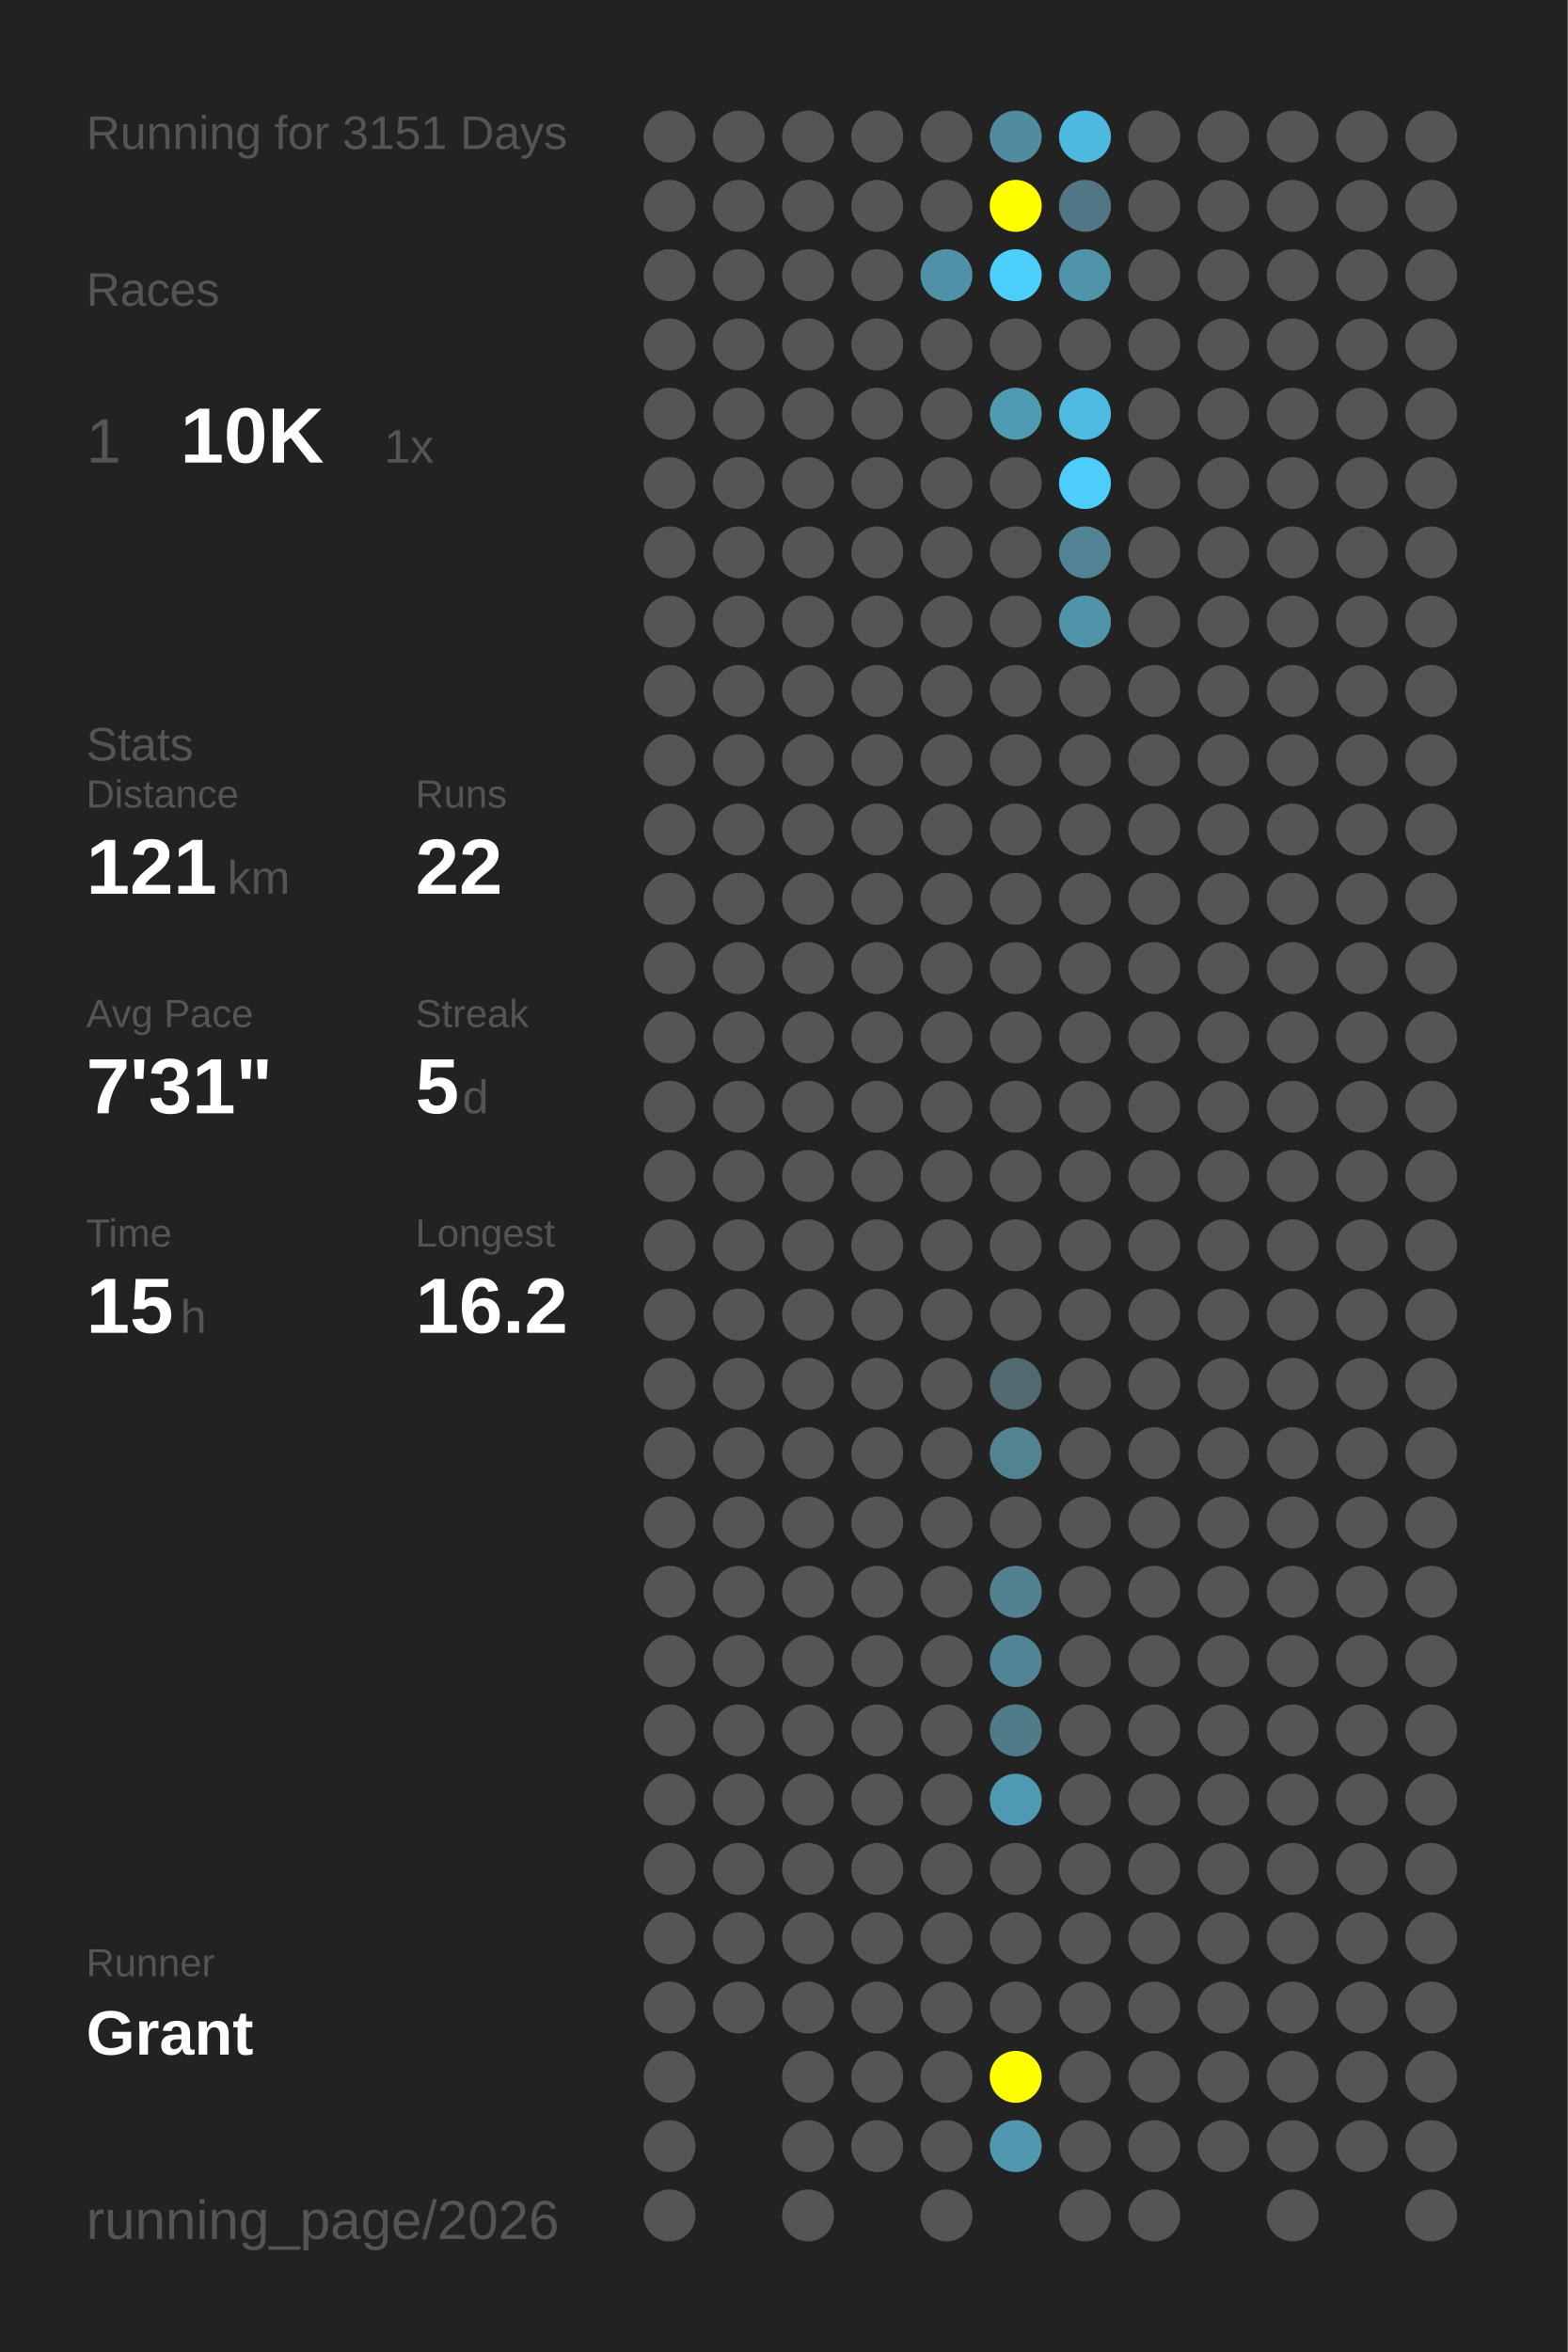
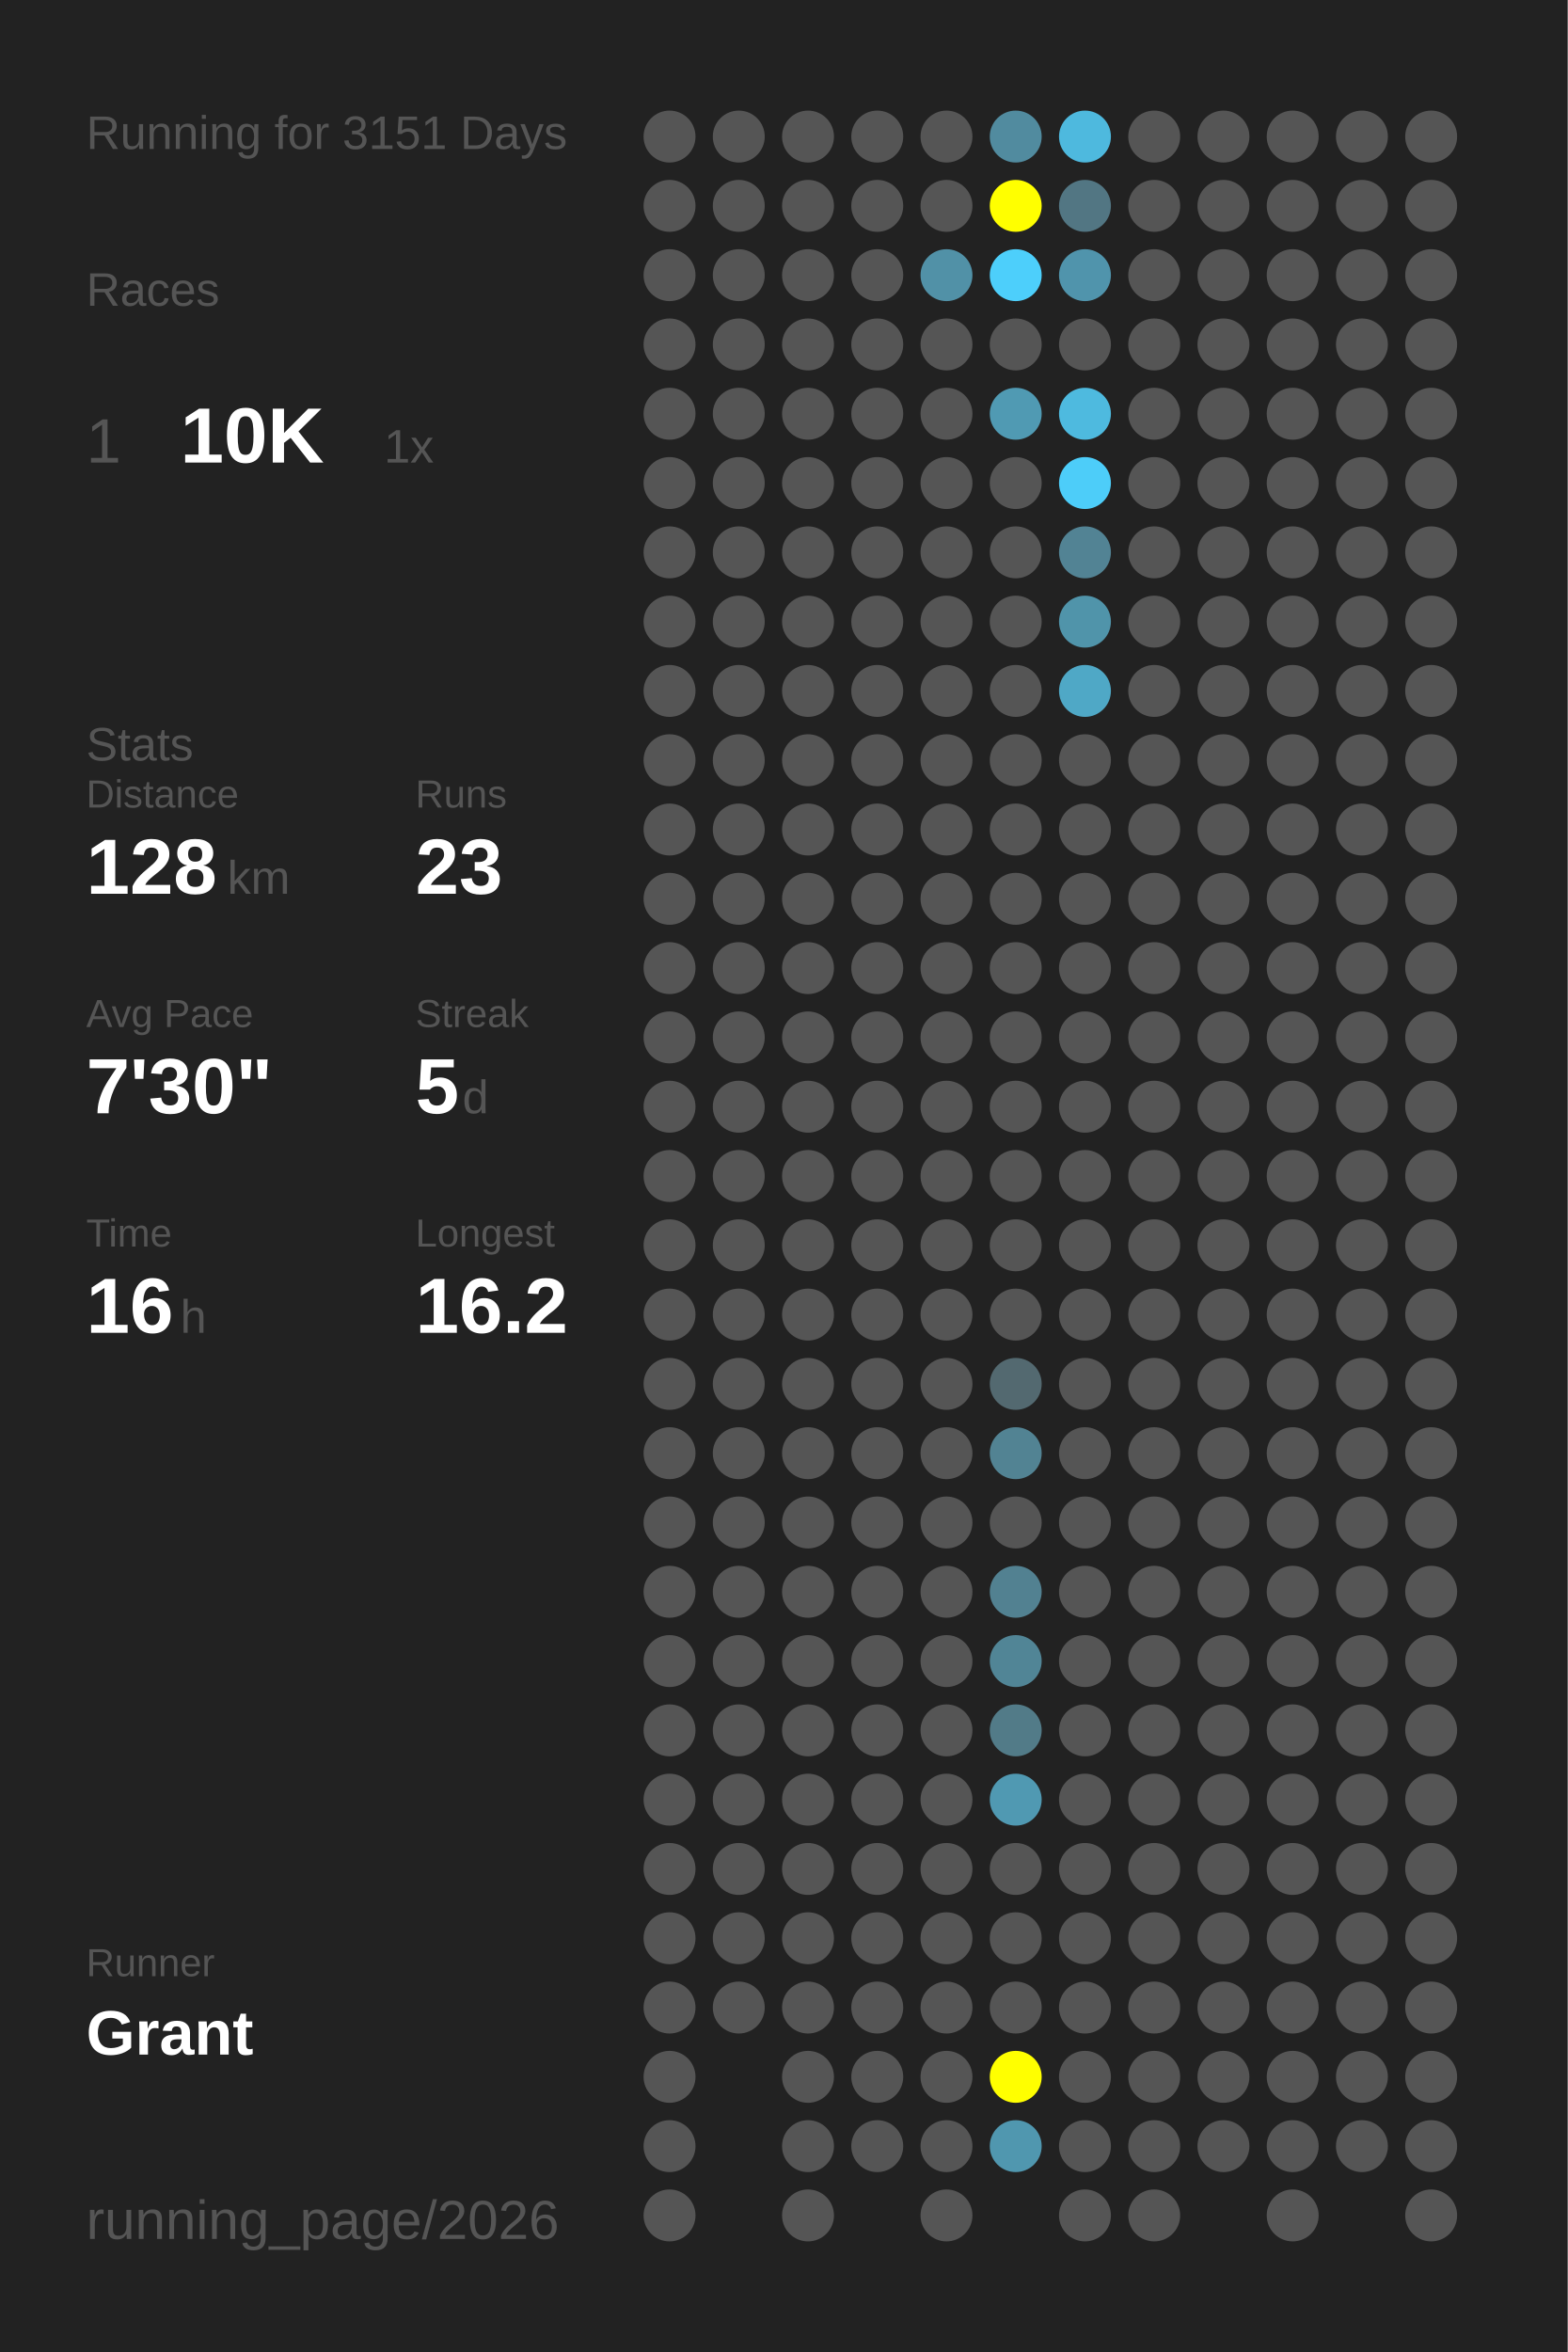
<svg xmlns="http://www.w3.org/2000/svg" baseProfile="full" height="300mm" version="1.1" viewBox="0,0,200,300" width="200mm">
  <defs />
  <rect fill="#222222" height="300" width="200" x="0" y="0" />
  <text fill="#555555" style="font-size:6px; font-family:Arial;" x="11" y="19">Running for 3151 Days</text>
  <text fill="#555555" style="font-size:6px; font-family:Arial;" x="11" y="39">Races</text>
  <text fill="#555555" style="font-size:8px; font-family:Arial;" x="11" y="59">1</text>
  <text fill="#FFFFFF" style="font-size:10px; font-family:Arial; font-weight:bold;" x="23" y="59">10K</text>
  <text fill="#555555" style="font-size:6px; font-family:Arial;" x="49" y="59">1x</text>
  <text fill="#555555" style="font-size:6px; font-family:Arial;" x="11" y="97">Stats</text>
  <text fill="#555555" style="font-size:5px; font-family:Arial;" x="11" y="103">Distance</text>
-   <text fill="#FFFFFF" style="font-size:10px; font-family:Arial; font-weight:bold;" x="11" y="114">121</text>
+   <text fill="#FFFFFF" style="font-size:10px; font-family:Arial; font-weight:bold;" x="11" y="114">128</text>
  <text fill="#555555" style="font-size:6px; font-family:Arial;" x="29" y="114">km</text>
  <text fill="#555555" style="font-size:5px; font-family:Arial;" x="53" y="103">Runs</text>
-   <text fill="#FFFFFF" style="font-size:10px; font-family:Arial; font-weight:bold;" x="53" y="114">22</text>
+   <text fill="#FFFFFF" style="font-size:10px; font-family:Arial; font-weight:bold;" x="53" y="114">23</text>
  <text fill="#555555" style="font-size:5px; font-family:Arial;" x="11" y="131">Avg Pace</text>
-   <text fill="#FFFFFF" style="font-size:10px; font-family:Arial; font-weight:bold;" x="11" y="142">7'31"</text>
+   <text fill="#FFFFFF" style="font-size:10px; font-family:Arial; font-weight:bold;" x="11" y="142">7'30"</text>
  <text fill="#555555" style="font-size:5px; font-family:Arial;" x="53" y="131">Streak</text>
  <text fill="#FFFFFF" style="font-size:10px; font-family:Arial; font-weight:bold;" x="53" y="142">5</text>
  <text fill="#555555" style="font-size:6px; font-family:Arial;" x="59" y="142">d</text>
  <text fill="#555555" style="font-size:5px; font-family:Arial;" x="11" y="159">Time</text>
-   <text fill="#FFFFFF" style="font-size:10px; font-family:Arial; font-weight:bold;" x="11" y="170">15</text>
+   <text fill="#FFFFFF" style="font-size:10px; font-family:Arial; font-weight:bold;" x="11" y="170">16</text>
  <text fill="#555555" style="font-size:6px; font-family:Arial;" x="23" y="170">h</text>
  <text fill="#555555" style="font-size:5px; font-family:Arial;" x="53" y="159">Longest</text>
  <text fill="#FFFFFF" style="font-size:10px; font-family:Arial; font-weight:bold;" x="53" y="170">16.2</text>
  <text fill="#555555" style="font-size:5px; font-family:Arial;" x="11" y="252.065">Runner</text>
  <text fill="#FFFFFF" style="font-size:8px; font-family:Arial; font-weight:bold;" x="11" y="262.065">Grant</text>
  <text fill="#555555" style="font-size:7px; font-family:Arial;" x="11" y="285.581">running_page/2026</text>
  <circle cx="85.417" cy="17.419" fill="#555555" r="3.312" />
  <circle cx="85.417" cy="26.258" fill="#555555" r="3.312" />
  <circle cx="85.417" cy="35.097" fill="#555555" r="3.312" />
  <circle cx="85.417" cy="43.935" fill="#555555" r="3.312" />
  <circle cx="85.417" cy="52.774" fill="#555555" r="3.312" />
  <circle cx="85.417" cy="61.613" fill="#555555" r="3.312" />
  <circle cx="85.417" cy="70.452" fill="#555555" r="3.312" />
  <circle cx="85.417" cy="79.29" fill="#555555" r="3.312" />
  <circle cx="85.417" cy="88.129" fill="#555555" r="3.312" />
  <circle cx="85.417" cy="96.968" fill="#555555" r="3.312" />
  <circle cx="85.417" cy="105.806" fill="#555555" r="3.312" />
  <circle cx="85.417" cy="114.645" fill="#555555" r="3.312" />
  <circle cx="85.417" cy="123.484" fill="#555555" r="3.312" />
  <circle cx="85.417" cy="132.323" fill="#555555" r="3.312" />
  <circle cx="85.417" cy="141.161" fill="#555555" r="3.312" />
  <circle cx="85.417" cy="150" fill="#555555" r="3.312" />
  <circle cx="85.417" cy="158.839" fill="#555555" r="3.312" />
  <circle cx="85.417" cy="167.677" fill="#555555" r="3.312" />
  <circle cx="85.417" cy="176.516" fill="#555555" r="3.312" />
  <circle cx="85.417" cy="185.355" fill="#555555" r="3.312" />
  <circle cx="85.417" cy="194.194" fill="#555555" r="3.312" />
  <circle cx="85.417" cy="203.032" fill="#555555" r="3.312" />
  <circle cx="85.417" cy="211.871" fill="#555555" r="3.312" />
  <circle cx="85.417" cy="220.71" fill="#555555" r="3.312" />
  <circle cx="85.417" cy="229.548" fill="#555555" r="3.312" />
  <circle cx="85.417" cy="238.387" fill="#555555" r="3.312" />
  <circle cx="85.417" cy="247.226" fill="#555555" r="3.312" />
  <circle cx="85.417" cy="256.065" fill="#555555" r="3.312" />
  <circle cx="85.417" cy="264.903" fill="#555555" r="3.312" />
  <circle cx="85.417" cy="273.742" fill="#555555" r="3.312" />
  <circle cx="85.417" cy="282.581" fill="#555555" r="3.312" />
  <circle cx="94.25" cy="17.419" fill="#555555" r="3.312" />
  <circle cx="94.25" cy="26.258" fill="#555555" r="3.312" />
  <circle cx="94.25" cy="35.097" fill="#555555" r="3.312" />
  <circle cx="94.25" cy="43.935" fill="#555555" r="3.312" />
  <circle cx="94.25" cy="52.774" fill="#555555" r="3.312" />
  <circle cx="94.25" cy="61.613" fill="#555555" r="3.312" />
  <circle cx="94.25" cy="70.452" fill="#555555" r="3.312" />
  <circle cx="94.25" cy="79.29" fill="#555555" r="3.312" />
  <circle cx="94.25" cy="88.129" fill="#555555" r="3.312" />
  <circle cx="94.25" cy="96.968" fill="#555555" r="3.312" />
  <circle cx="94.25" cy="105.806" fill="#555555" r="3.312" />
  <circle cx="94.25" cy="114.645" fill="#555555" r="3.312" />
  <circle cx="94.25" cy="123.484" fill="#555555" r="3.312" />
  <circle cx="94.25" cy="132.323" fill="#555555" r="3.312" />
  <circle cx="94.25" cy="141.161" fill="#555555" r="3.312" />
  <circle cx="94.25" cy="150" fill="#555555" r="3.312" />
  <circle cx="94.25" cy="158.839" fill="#555555" r="3.312" />
  <circle cx="94.25" cy="167.677" fill="#555555" r="3.312" />
  <circle cx="94.25" cy="176.516" fill="#555555" r="3.312" />
  <circle cx="94.25" cy="185.355" fill="#555555" r="3.312" />
  <circle cx="94.25" cy="194.194" fill="#555555" r="3.312" />
  <circle cx="94.25" cy="203.032" fill="#555555" r="3.312" />
  <circle cx="94.25" cy="211.871" fill="#555555" r="3.312" />
  <circle cx="94.25" cy="220.71" fill="#555555" r="3.312" />
  <circle cx="94.25" cy="229.548" fill="#555555" r="3.312" />
  <circle cx="94.25" cy="238.387" fill="#555555" r="3.312" />
  <circle cx="94.25" cy="247.226" fill="#555555" r="3.312" />
  <circle cx="94.25" cy="256.065" fill="#555555" r="3.312" />
  <circle cx="103.083" cy="17.419" fill="#555555" r="3.312" />
  <circle cx="103.083" cy="26.258" fill="#555555" r="3.312" />
  <circle cx="103.083" cy="35.097" fill="#555555" r="3.312" />
  <circle cx="103.083" cy="43.935" fill="#555555" r="3.312" />
  <circle cx="103.083" cy="52.774" fill="#555555" r="3.312" />
  <circle cx="103.083" cy="61.613" fill="#555555" r="3.312" />
  <circle cx="103.083" cy="70.452" fill="#555555" r="3.312" />
  <circle cx="103.083" cy="79.29" fill="#555555" r="3.312" />
  <circle cx="103.083" cy="88.129" fill="#555555" r="3.312" />
  <circle cx="103.083" cy="96.968" fill="#555555" r="3.312" />
  <circle cx="103.083" cy="105.806" fill="#555555" r="3.312" />
  <circle cx="103.083" cy="114.645" fill="#555555" r="3.312" />
  <circle cx="103.083" cy="123.484" fill="#555555" r="3.312" />
  <circle cx="103.083" cy="132.323" fill="#555555" r="3.312" />
  <circle cx="103.083" cy="141.161" fill="#555555" r="3.312" />
  <circle cx="103.083" cy="150" fill="#555555" r="3.312" />
  <circle cx="103.083" cy="158.839" fill="#555555" r="3.312" />
  <circle cx="103.083" cy="167.677" fill="#555555" r="3.312" />
  <circle cx="103.083" cy="176.516" fill="#555555" r="3.312" />
  <circle cx="103.083" cy="185.355" fill="#555555" r="3.312" />
  <circle cx="103.083" cy="194.194" fill="#555555" r="3.312" />
  <circle cx="103.083" cy="203.032" fill="#555555" r="3.312" />
  <circle cx="103.083" cy="211.871" fill="#555555" r="3.312" />
  <circle cx="103.083" cy="220.71" fill="#555555" r="3.312" />
  <circle cx="103.083" cy="229.548" fill="#555555" r="3.312" />
  <circle cx="103.083" cy="238.387" fill="#555555" r="3.312" />
  <circle cx="103.083" cy="247.226" fill="#555555" r="3.312" />
  <circle cx="103.083" cy="256.065" fill="#555555" r="3.312" />
  <circle cx="103.083" cy="264.903" fill="#555555" r="3.312" />
  <circle cx="103.083" cy="273.742" fill="#555555" r="3.312" />
  <circle cx="103.083" cy="282.581" fill="#555555" r="3.312" />
  <circle cx="111.917" cy="17.419" fill="#555555" r="3.312" />
  <circle cx="111.917" cy="26.258" fill="#555555" r="3.312" />
  <circle cx="111.917" cy="35.097" fill="#555555" r="3.312" />
  <circle cx="111.917" cy="43.935" fill="#555555" r="3.312" />
  <circle cx="111.917" cy="52.774" fill="#555555" r="3.312" />
  <circle cx="111.917" cy="61.613" fill="#555555" r="3.312" />
  <circle cx="111.917" cy="70.452" fill="#555555" r="3.312" />
  <circle cx="111.917" cy="79.29" fill="#555555" r="3.312" />
  <circle cx="111.917" cy="88.129" fill="#555555" r="3.312" />
  <circle cx="111.917" cy="96.968" fill="#555555" r="3.312" />
  <circle cx="111.917" cy="105.806" fill="#555555" r="3.312" />
  <circle cx="111.917" cy="114.645" fill="#555555" r="3.312" />
  <circle cx="111.917" cy="123.484" fill="#555555" r="3.312" />
  <circle cx="111.917" cy="132.323" fill="#555555" r="3.312" />
  <circle cx="111.917" cy="141.161" fill="#555555" r="3.312" />
  <circle cx="111.917" cy="150" fill="#555555" r="3.312" />
  <circle cx="111.917" cy="158.839" fill="#555555" r="3.312" />
  <circle cx="111.917" cy="167.677" fill="#555555" r="3.312" />
  <circle cx="111.917" cy="176.516" fill="#555555" r="3.312" />
  <circle cx="111.917" cy="185.355" fill="#555555" r="3.312" />
  <circle cx="111.917" cy="194.194" fill="#555555" r="3.312" />
  <circle cx="111.917" cy="203.032" fill="#555555" r="3.312" />
  <circle cx="111.917" cy="211.871" fill="#555555" r="3.312" />
  <circle cx="111.917" cy="220.71" fill="#555555" r="3.312" />
  <circle cx="111.917" cy="229.548" fill="#555555" r="3.312" />
  <circle cx="111.917" cy="238.387" fill="#555555" r="3.312" />
  <circle cx="111.917" cy="247.226" fill="#555555" r="3.312" />
  <circle cx="111.917" cy="256.065" fill="#555555" r="3.312" />
  <circle cx="111.917" cy="264.903" fill="#555555" r="3.312" />
  <circle cx="111.917" cy="273.742" fill="#555555" r="3.312" />
  <circle cx="120.75" cy="17.419" fill="#555555" r="3.312" />
  <circle cx="120.75" cy="26.258" fill="#555555" r="3.312" />
  <circle cx="120.75" cy="35.097" fill="#5191a7" r="3.312" />
  <circle cx="120.75" cy="43.935" fill="#555555" r="3.312" />
  <circle cx="120.75" cy="52.774" fill="#555555" r="3.312" />
  <circle cx="120.75" cy="61.613" fill="#555555" r="3.312" />
  <circle cx="120.75" cy="70.452" fill="#555555" r="3.312" />
  <circle cx="120.75" cy="79.29" fill="#555555" r="3.312" />
  <circle cx="120.75" cy="88.129" fill="#555555" r="3.312" />
  <circle cx="120.75" cy="96.968" fill="#555555" r="3.312" />
  <circle cx="120.75" cy="105.806" fill="#555555" r="3.312" />
  <circle cx="120.75" cy="114.645" fill="#555555" r="3.312" />
  <circle cx="120.75" cy="123.484" fill="#555555" r="3.312" />
  <circle cx="120.75" cy="132.323" fill="#555555" r="3.312" />
  <circle cx="120.75" cy="141.161" fill="#555555" r="3.312" />
  <circle cx="120.75" cy="150" fill="#555555" r="3.312" />
  <circle cx="120.75" cy="158.839" fill="#555555" r="3.312" />
  <circle cx="120.75" cy="167.677" fill="#555555" r="3.312" />
  <circle cx="120.75" cy="176.516" fill="#555555" r="3.312" />
  <circle cx="120.75" cy="185.355" fill="#555555" r="3.312" />
  <circle cx="120.75" cy="194.194" fill="#555555" r="3.312" />
  <circle cx="120.75" cy="203.032" fill="#555555" r="3.312" />
  <circle cx="120.75" cy="211.871" fill="#555555" r="3.312" />
  <circle cx="120.75" cy="220.71" fill="#555555" r="3.312" />
  <circle cx="120.75" cy="229.548" fill="#555555" r="3.312" />
  <circle cx="120.75" cy="238.387" fill="#555555" r="3.312" />
  <circle cx="120.75" cy="247.226" fill="#555555" r="3.312" />
  <circle cx="120.75" cy="256.065" fill="#555555" r="3.312" />
  <circle cx="120.75" cy="264.903" fill="#555555" r="3.312" />
  <circle cx="120.75" cy="273.742" fill="#555555" r="3.312" />
  <circle cx="120.75" cy="282.581" fill="#555555" r="3.312" />
  <circle cx="129.583" cy="17.419" fill="#518b9f" r="3.312" />
  <circle cx="129.583" cy="26.258" fill="#FFFF00" r="3.312" />
  <circle cx="129.583" cy="35.097" fill="#4dcffb" r="3.312" />
  <circle cx="129.583" cy="43.935" fill="#555555" r="3.312" />
  <circle cx="129.583" cy="52.774" fill="#509ab3" r="3.312" />
  <circle cx="129.583" cy="61.613" fill="#555555" r="3.312" />
  <circle cx="129.583" cy="70.452" fill="#555555" r="3.312" />
  <circle cx="129.583" cy="79.29" fill="#555555" r="3.312" />
  <circle cx="129.583" cy="88.129" fill="#555555" r="3.312" />
  <circle cx="129.583" cy="96.968" fill="#555555" r="3.312" />
  <circle cx="129.583" cy="105.806" fill="#555555" r="3.312" />
  <circle cx="129.583" cy="114.645" fill="#555555" r="3.312" />
  <circle cx="129.583" cy="123.484" fill="#555555" r="3.312" />
  <circle cx="129.583" cy="132.323" fill="#555555" r="3.312" />
  <circle cx="129.583" cy="141.161" fill="#555555" r="3.312" />
  <circle cx="129.583" cy="150" fill="#555555" r="3.312" />
  <circle cx="129.583" cy="158.839" fill="#555555" r="3.312" />
  <circle cx="129.583" cy="167.677" fill="#555555" r="3.312" />
  <circle cx="129.583" cy="176.516" fill="#536970" r="3.312" />
  <circle cx="129.583" cy="185.355" fill="#528393" r="3.312" />
  <circle cx="129.583" cy="194.194" fill="#555555" r="3.312" />
  <circle cx="129.583" cy="203.032" fill="#528191" r="3.312" />
  <circle cx="129.583" cy="211.871" fill="#518596" r="3.312" />
  <circle cx="129.583" cy="220.71" fill="#527b88" r="3.312" />
  <circle cx="129.583" cy="229.548" fill="#5099b2" r="3.312" />
  <circle cx="129.583" cy="238.387" fill="#555555" r="3.312" />
  <circle cx="129.583" cy="247.226" fill="#555555" r="3.312" />
  <circle cx="129.583" cy="256.065" fill="#555555" r="3.312" />
  <circle cx="129.583" cy="264.903" fill="#FFFF00" r="3.312" />
  <circle cx="129.583" cy="273.742" fill="#5097af" r="3.312" />
  <circle cx="138.417" cy="17.419" fill="#4eb9de" r="3.312" />
  <circle cx="138.417" cy="26.258" fill="#527683" r="3.312" />
  <circle cx="138.417" cy="35.097" fill="#5094ac" r="3.312" />
  <circle cx="138.417" cy="43.935" fill="#555555" r="3.312" />
  <circle cx="138.417" cy="52.774" fill="#4ebadf" r="3.312" />
  <circle cx="138.417" cy="61.613" fill="#4dcdf9" r="3.312" />
  <circle cx="138.417" cy="70.452" fill="#528394" r="3.312" />
  <circle cx="138.417" cy="79.29" fill="#5094aa" r="3.312" />
-   <circle cx="138.417" cy="88.129" fill="#555555" r="3.312" />
+   <circle cx="138.417" cy="88.129" fill="#4fa8c6" r="3.312" />
  <circle cx="138.417" cy="96.968" fill="#555555" r="3.312" />
  <circle cx="138.417" cy="105.806" fill="#555555" r="3.312" />
  <circle cx="138.417" cy="114.645" fill="#555555" r="3.312" />
  <circle cx="138.417" cy="123.484" fill="#555555" r="3.312" />
  <circle cx="138.417" cy="132.323" fill="#555555" r="3.312" />
  <circle cx="138.417" cy="141.161" fill="#555555" r="3.312" />
  <circle cx="138.417" cy="150" fill="#555555" r="3.312" />
  <circle cx="138.417" cy="158.839" fill="#555555" r="3.312" />
  <circle cx="138.417" cy="167.677" fill="#555555" r="3.312" />
  <circle cx="138.417" cy="176.516" fill="#555555" r="3.312" />
  <circle cx="138.417" cy="185.355" fill="#555555" r="3.312" />
  <circle cx="138.417" cy="194.194" fill="#555555" r="3.312" />
  <circle cx="138.417" cy="203.032" fill="#555555" r="3.312" />
  <circle cx="138.417" cy="211.871" fill="#555555" r="3.312" />
  <circle cx="138.417" cy="220.71" fill="#555555" r="3.312" />
  <circle cx="138.417" cy="229.548" fill="#555555" r="3.312" />
  <circle cx="138.417" cy="238.387" fill="#555555" r="3.312" />
  <circle cx="138.417" cy="247.226" fill="#555555" r="3.312" />
  <circle cx="138.417" cy="256.065" fill="#555555" r="3.312" />
  <circle cx="138.417" cy="264.903" fill="#555555" r="3.312" />
  <circle cx="138.417" cy="273.742" fill="#555555" r="3.312" />
  <circle cx="138.417" cy="282.581" fill="#555555" r="3.312" />
  <circle cx="147.25" cy="17.419" fill="#555555" r="3.312" />
  <circle cx="147.25" cy="26.258" fill="#555555" r="3.312" />
  <circle cx="147.25" cy="35.097" fill="#555555" r="3.312" />
  <circle cx="147.25" cy="43.935" fill="#555555" r="3.312" />
  <circle cx="147.25" cy="52.774" fill="#555555" r="3.312" />
  <circle cx="147.25" cy="61.613" fill="#555555" r="3.312" />
  <circle cx="147.25" cy="70.452" fill="#555555" r="3.312" />
  <circle cx="147.25" cy="79.29" fill="#555555" r="3.312" />
  <circle cx="147.25" cy="88.129" fill="#555555" r="3.312" />
  <circle cx="147.25" cy="96.968" fill="#555555" r="3.312" />
  <circle cx="147.25" cy="105.806" fill="#555555" r="3.312" />
  <circle cx="147.25" cy="114.645" fill="#555555" r="3.312" />
  <circle cx="147.25" cy="123.484" fill="#555555" r="3.312" />
  <circle cx="147.25" cy="132.323" fill="#555555" r="3.312" />
  <circle cx="147.25" cy="141.161" fill="#555555" r="3.312" />
  <circle cx="147.25" cy="150" fill="#555555" r="3.312" />
  <circle cx="147.25" cy="158.839" fill="#555555" r="3.312" />
  <circle cx="147.25" cy="167.677" fill="#555555" r="3.312" />
  <circle cx="147.25" cy="176.516" fill="#555555" r="3.312" />
  <circle cx="147.25" cy="185.355" fill="#555555" r="3.312" />
  <circle cx="147.25" cy="194.194" fill="#555555" r="3.312" />
  <circle cx="147.25" cy="203.032" fill="#555555" r="3.312" />
  <circle cx="147.25" cy="211.871" fill="#555555" r="3.312" />
  <circle cx="147.25" cy="220.71" fill="#555555" r="3.312" />
  <circle cx="147.25" cy="229.548" fill="#555555" r="3.312" />
  <circle cx="147.25" cy="238.387" fill="#555555" r="3.312" />
  <circle cx="147.25" cy="247.226" fill="#555555" r="3.312" />
  <circle cx="147.25" cy="256.065" fill="#555555" r="3.312" />
  <circle cx="147.25" cy="264.903" fill="#555555" r="3.312" />
  <circle cx="147.25" cy="273.742" fill="#555555" r="3.312" />
  <circle cx="147.25" cy="282.581" fill="#555555" r="3.312" />
  <circle cx="156.083" cy="17.419" fill="#555555" r="3.312" />
  <circle cx="156.083" cy="26.258" fill="#555555" r="3.312" />
  <circle cx="156.083" cy="35.097" fill="#555555" r="3.312" />
  <circle cx="156.083" cy="43.935" fill="#555555" r="3.312" />
  <circle cx="156.083" cy="52.774" fill="#555555" r="3.312" />
  <circle cx="156.083" cy="61.613" fill="#555555" r="3.312" />
  <circle cx="156.083" cy="70.452" fill="#555555" r="3.312" />
  <circle cx="156.083" cy="79.29" fill="#555555" r="3.312" />
  <circle cx="156.083" cy="88.129" fill="#555555" r="3.312" />
  <circle cx="156.083" cy="96.968" fill="#555555" r="3.312" />
  <circle cx="156.083" cy="105.806" fill="#555555" r="3.312" />
  <circle cx="156.083" cy="114.645" fill="#555555" r="3.312" />
  <circle cx="156.083" cy="123.484" fill="#555555" r="3.312" />
  <circle cx="156.083" cy="132.323" fill="#555555" r="3.312" />
  <circle cx="156.083" cy="141.161" fill="#555555" r="3.312" />
  <circle cx="156.083" cy="150" fill="#555555" r="3.312" />
  <circle cx="156.083" cy="158.839" fill="#555555" r="3.312" />
  <circle cx="156.083" cy="167.677" fill="#555555" r="3.312" />
  <circle cx="156.083" cy="176.516" fill="#555555" r="3.312" />
  <circle cx="156.083" cy="185.355" fill="#555555" r="3.312" />
  <circle cx="156.083" cy="194.194" fill="#555555" r="3.312" />
  <circle cx="156.083" cy="203.032" fill="#555555" r="3.312" />
  <circle cx="156.083" cy="211.871" fill="#555555" r="3.312" />
  <circle cx="156.083" cy="220.71" fill="#555555" r="3.312" />
  <circle cx="156.083" cy="229.548" fill="#555555" r="3.312" />
  <circle cx="156.083" cy="238.387" fill="#555555" r="3.312" />
  <circle cx="156.083" cy="247.226" fill="#555555" r="3.312" />
  <circle cx="156.083" cy="256.065" fill="#555555" r="3.312" />
  <circle cx="156.083" cy="264.903" fill="#555555" r="3.312" />
  <circle cx="156.083" cy="273.742" fill="#555555" r="3.312" />
  <circle cx="164.917" cy="17.419" fill="#555555" r="3.312" />
  <circle cx="164.917" cy="26.258" fill="#555555" r="3.312" />
  <circle cx="164.917" cy="35.097" fill="#555555" r="3.312" />
  <circle cx="164.917" cy="43.935" fill="#555555" r="3.312" />
  <circle cx="164.917" cy="52.774" fill="#555555" r="3.312" />
  <circle cx="164.917" cy="61.613" fill="#555555" r="3.312" />
  <circle cx="164.917" cy="70.452" fill="#555555" r="3.312" />
  <circle cx="164.917" cy="79.29" fill="#555555" r="3.312" />
  <circle cx="164.917" cy="88.129" fill="#555555" r="3.312" />
  <circle cx="164.917" cy="96.968" fill="#555555" r="3.312" />
  <circle cx="164.917" cy="105.806" fill="#555555" r="3.312" />
  <circle cx="164.917" cy="114.645" fill="#555555" r="3.312" />
  <circle cx="164.917" cy="123.484" fill="#555555" r="3.312" />
  <circle cx="164.917" cy="132.323" fill="#555555" r="3.312" />
  <circle cx="164.917" cy="141.161" fill="#555555" r="3.312" />
  <circle cx="164.917" cy="150" fill="#555555" r="3.312" />
  <circle cx="164.917" cy="158.839" fill="#555555" r="3.312" />
  <circle cx="164.917" cy="167.677" fill="#555555" r="3.312" />
  <circle cx="164.917" cy="176.516" fill="#555555" r="3.312" />
  <circle cx="164.917" cy="185.355" fill="#555555" r="3.312" />
  <circle cx="164.917" cy="194.194" fill="#555555" r="3.312" />
  <circle cx="164.917" cy="203.032" fill="#555555" r="3.312" />
  <circle cx="164.917" cy="211.871" fill="#555555" r="3.312" />
  <circle cx="164.917" cy="220.71" fill="#555555" r="3.312" />
  <circle cx="164.917" cy="229.548" fill="#555555" r="3.312" />
  <circle cx="164.917" cy="238.387" fill="#555555" r="3.312" />
  <circle cx="164.917" cy="247.226" fill="#555555" r="3.312" />
  <circle cx="164.917" cy="256.065" fill="#555555" r="3.312" />
  <circle cx="164.917" cy="264.903" fill="#555555" r="3.312" />
  <circle cx="164.917" cy="273.742" fill="#555555" r="3.312" />
  <circle cx="164.917" cy="282.581" fill="#555555" r="3.312" />
  <circle cx="173.75" cy="17.419" fill="#555555" r="3.312" />
  <circle cx="173.75" cy="26.258" fill="#555555" r="3.312" />
  <circle cx="173.75" cy="35.097" fill="#555555" r="3.312" />
  <circle cx="173.75" cy="43.935" fill="#555555" r="3.312" />
  <circle cx="173.75" cy="52.774" fill="#555555" r="3.312" />
  <circle cx="173.75" cy="61.613" fill="#555555" r="3.312" />
  <circle cx="173.75" cy="70.452" fill="#555555" r="3.312" />
  <circle cx="173.75" cy="79.29" fill="#555555" r="3.312" />
  <circle cx="173.75" cy="88.129" fill="#555555" r="3.312" />
  <circle cx="173.75" cy="96.968" fill="#555555" r="3.312" />
  <circle cx="173.75" cy="105.806" fill="#555555" r="3.312" />
  <circle cx="173.75" cy="114.645" fill="#555555" r="3.312" />
  <circle cx="173.75" cy="123.484" fill="#555555" r="3.312" />
  <circle cx="173.75" cy="132.323" fill="#555555" r="3.312" />
  <circle cx="173.75" cy="141.161" fill="#555555" r="3.312" />
  <circle cx="173.75" cy="150" fill="#555555" r="3.312" />
  <circle cx="173.75" cy="158.839" fill="#555555" r="3.312" />
  <circle cx="173.75" cy="167.677" fill="#555555" r="3.312" />
  <circle cx="173.75" cy="176.516" fill="#555555" r="3.312" />
  <circle cx="173.75" cy="185.355" fill="#555555" r="3.312" />
  <circle cx="173.75" cy="194.194" fill="#555555" r="3.312" />
  <circle cx="173.75" cy="203.032" fill="#555555" r="3.312" />
  <circle cx="173.75" cy="211.871" fill="#555555" r="3.312" />
  <circle cx="173.75" cy="220.71" fill="#555555" r="3.312" />
  <circle cx="173.75" cy="229.548" fill="#555555" r="3.312" />
  <circle cx="173.75" cy="238.387" fill="#555555" r="3.312" />
  <circle cx="173.75" cy="247.226" fill="#555555" r="3.312" />
  <circle cx="173.75" cy="256.065" fill="#555555" r="3.312" />
  <circle cx="173.75" cy="264.903" fill="#555555" r="3.312" />
  <circle cx="173.75" cy="273.742" fill="#555555" r="3.312" />
  <circle cx="182.583" cy="17.419" fill="#555555" r="3.312" />
  <circle cx="182.583" cy="26.258" fill="#555555" r="3.312" />
  <circle cx="182.583" cy="35.097" fill="#555555" r="3.312" />
  <circle cx="182.583" cy="43.935" fill="#555555" r="3.312" />
  <circle cx="182.583" cy="52.774" fill="#555555" r="3.312" />
  <circle cx="182.583" cy="61.613" fill="#555555" r="3.312" />
  <circle cx="182.583" cy="70.452" fill="#555555" r="3.312" />
  <circle cx="182.583" cy="79.29" fill="#555555" r="3.312" />
  <circle cx="182.583" cy="88.129" fill="#555555" r="3.312" />
  <circle cx="182.583" cy="96.968" fill="#555555" r="3.312" />
  <circle cx="182.583" cy="105.806" fill="#555555" r="3.312" />
  <circle cx="182.583" cy="114.645" fill="#555555" r="3.312" />
  <circle cx="182.583" cy="123.484" fill="#555555" r="3.312" />
  <circle cx="182.583" cy="132.323" fill="#555555" r="3.312" />
  <circle cx="182.583" cy="141.161" fill="#555555" r="3.312" />
  <circle cx="182.583" cy="150" fill="#555555" r="3.312" />
  <circle cx="182.583" cy="158.839" fill="#555555" r="3.312" />
  <circle cx="182.583" cy="167.677" fill="#555555" r="3.312" />
  <circle cx="182.583" cy="176.516" fill="#555555" r="3.312" />
  <circle cx="182.583" cy="185.355" fill="#555555" r="3.312" />
  <circle cx="182.583" cy="194.194" fill="#555555" r="3.312" />
  <circle cx="182.583" cy="203.032" fill="#555555" r="3.312" />
  <circle cx="182.583" cy="211.871" fill="#555555" r="3.312" />
  <circle cx="182.583" cy="220.71" fill="#555555" r="3.312" />
  <circle cx="182.583" cy="229.548" fill="#555555" r="3.312" />
  <circle cx="182.583" cy="238.387" fill="#555555" r="3.312" />
  <circle cx="182.583" cy="247.226" fill="#555555" r="3.312" />
  <circle cx="182.583" cy="256.065" fill="#555555" r="3.312" />
  <circle cx="182.583" cy="264.903" fill="#555555" r="3.312" />
  <circle cx="182.583" cy="273.742" fill="#555555" r="3.312" />
  <circle cx="182.583" cy="282.581" fill="#555555" r="3.312" />
</svg>
